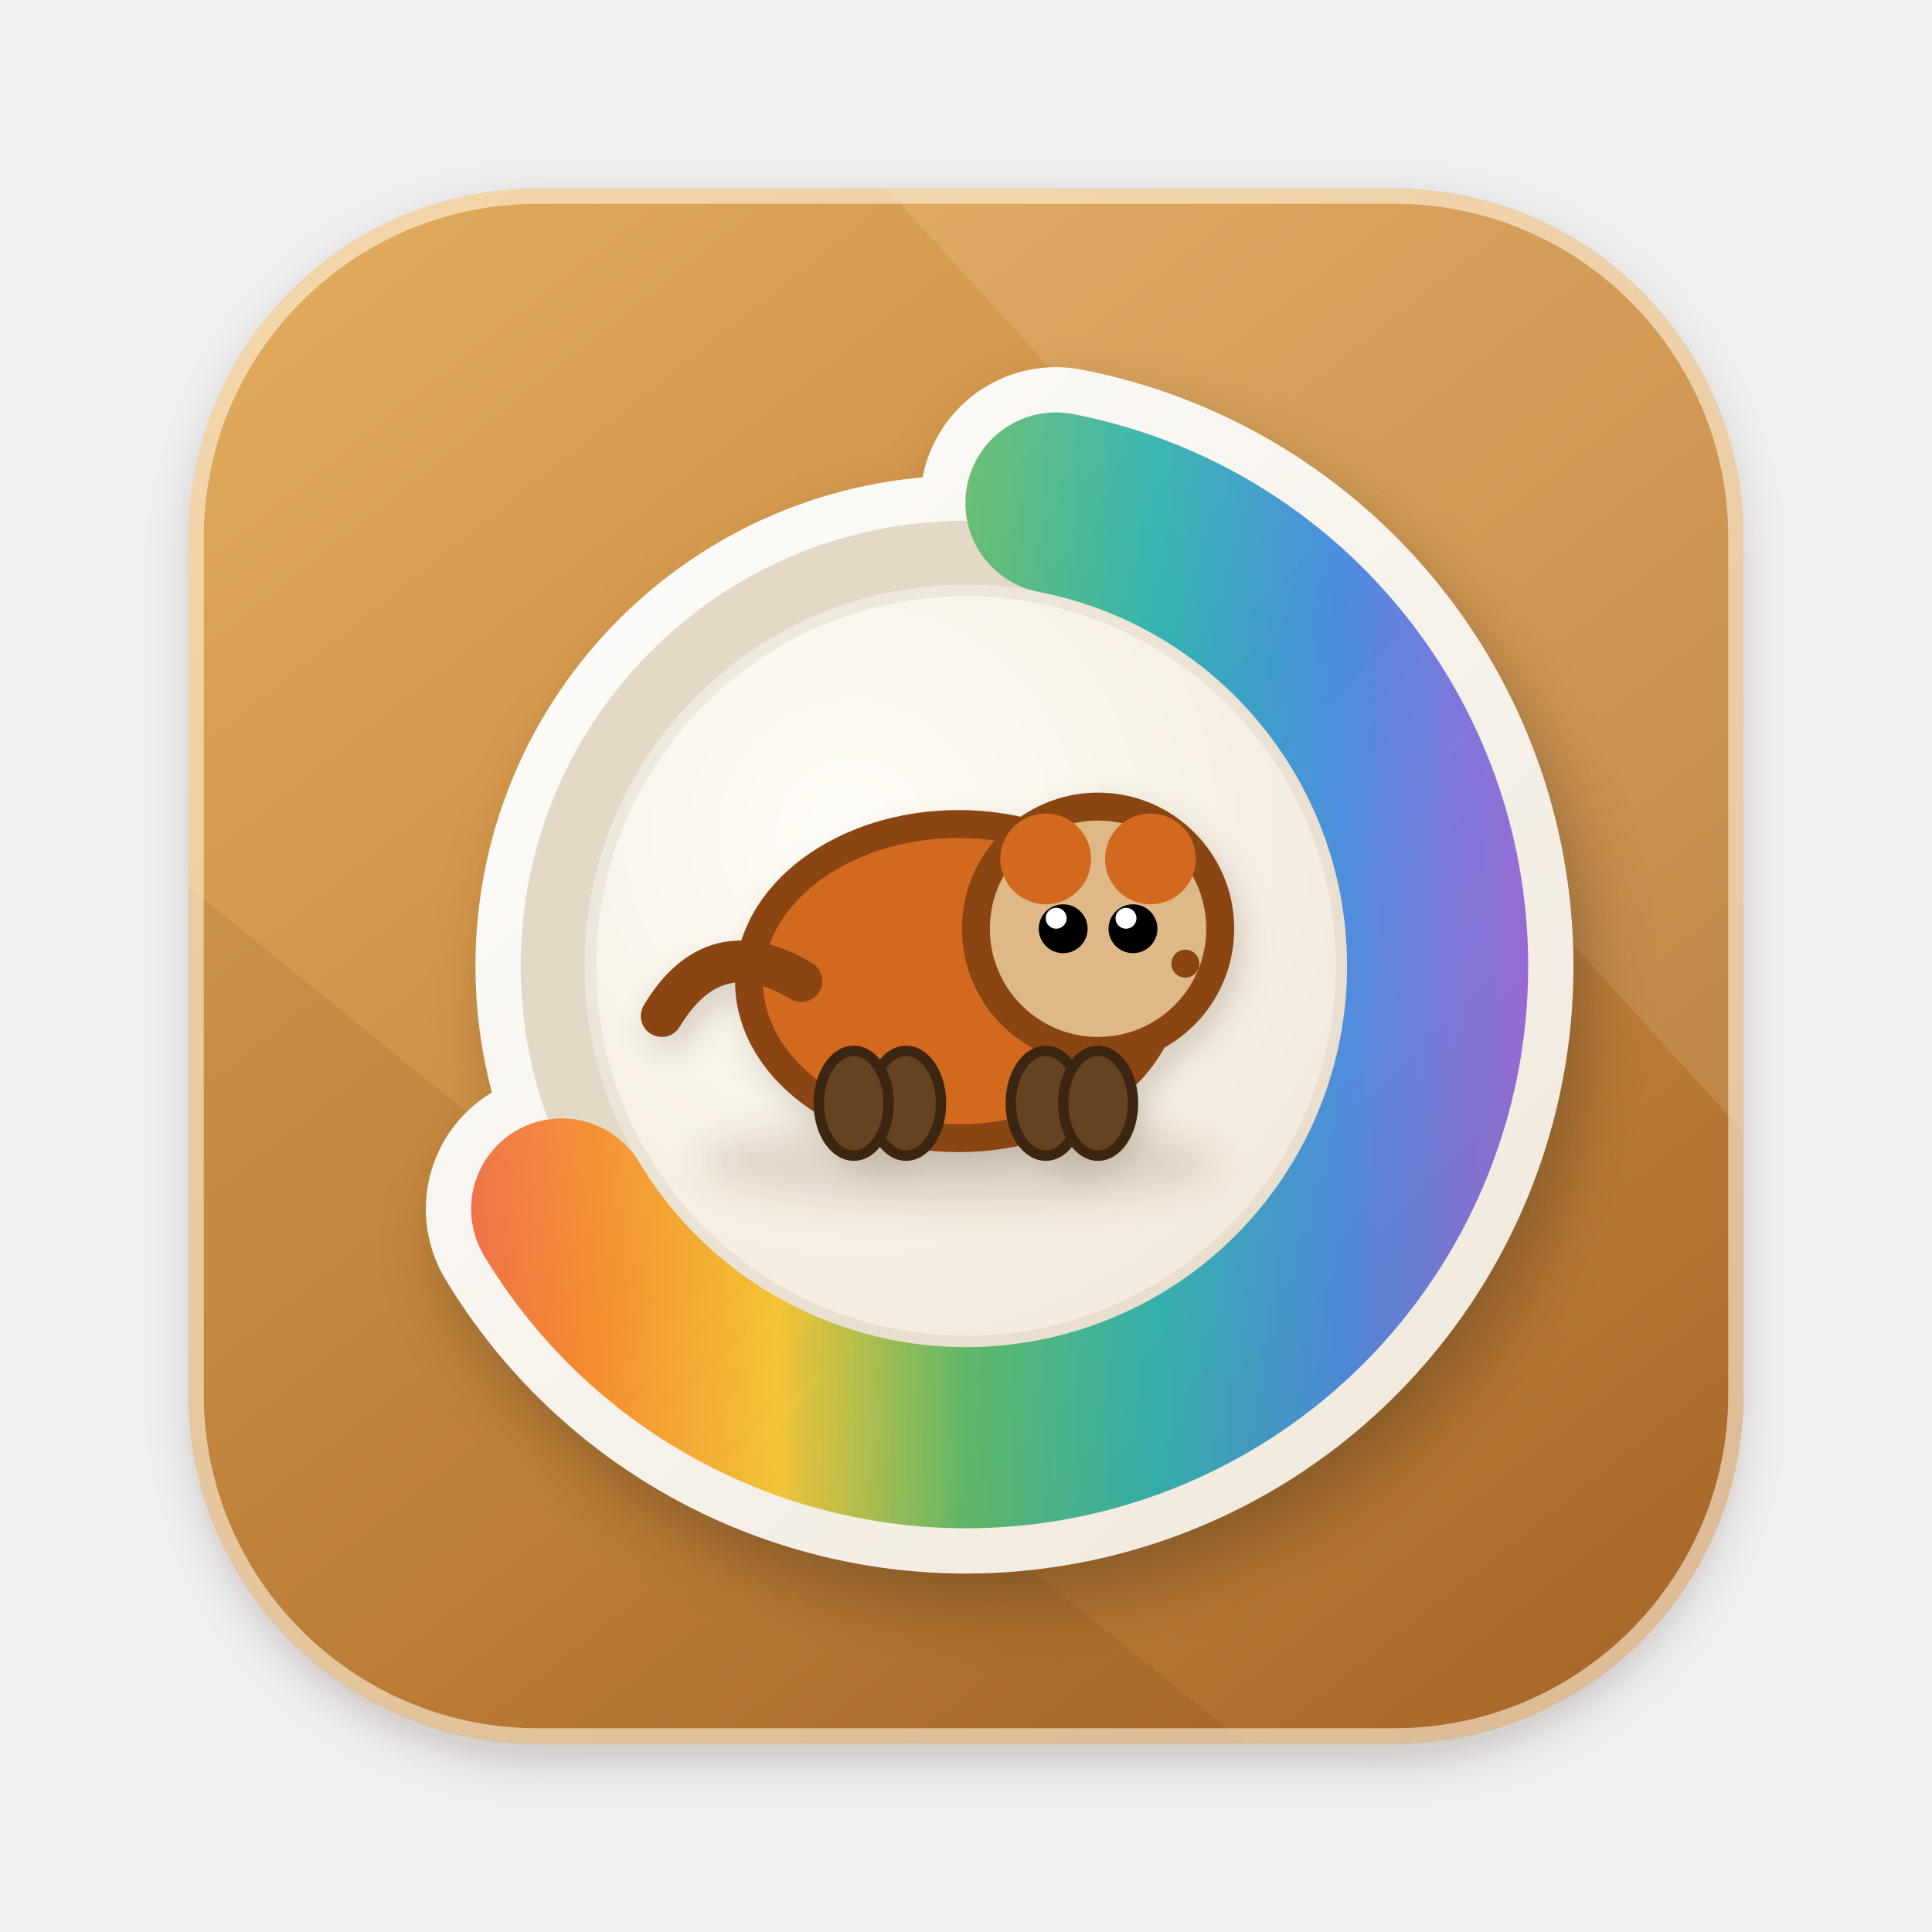
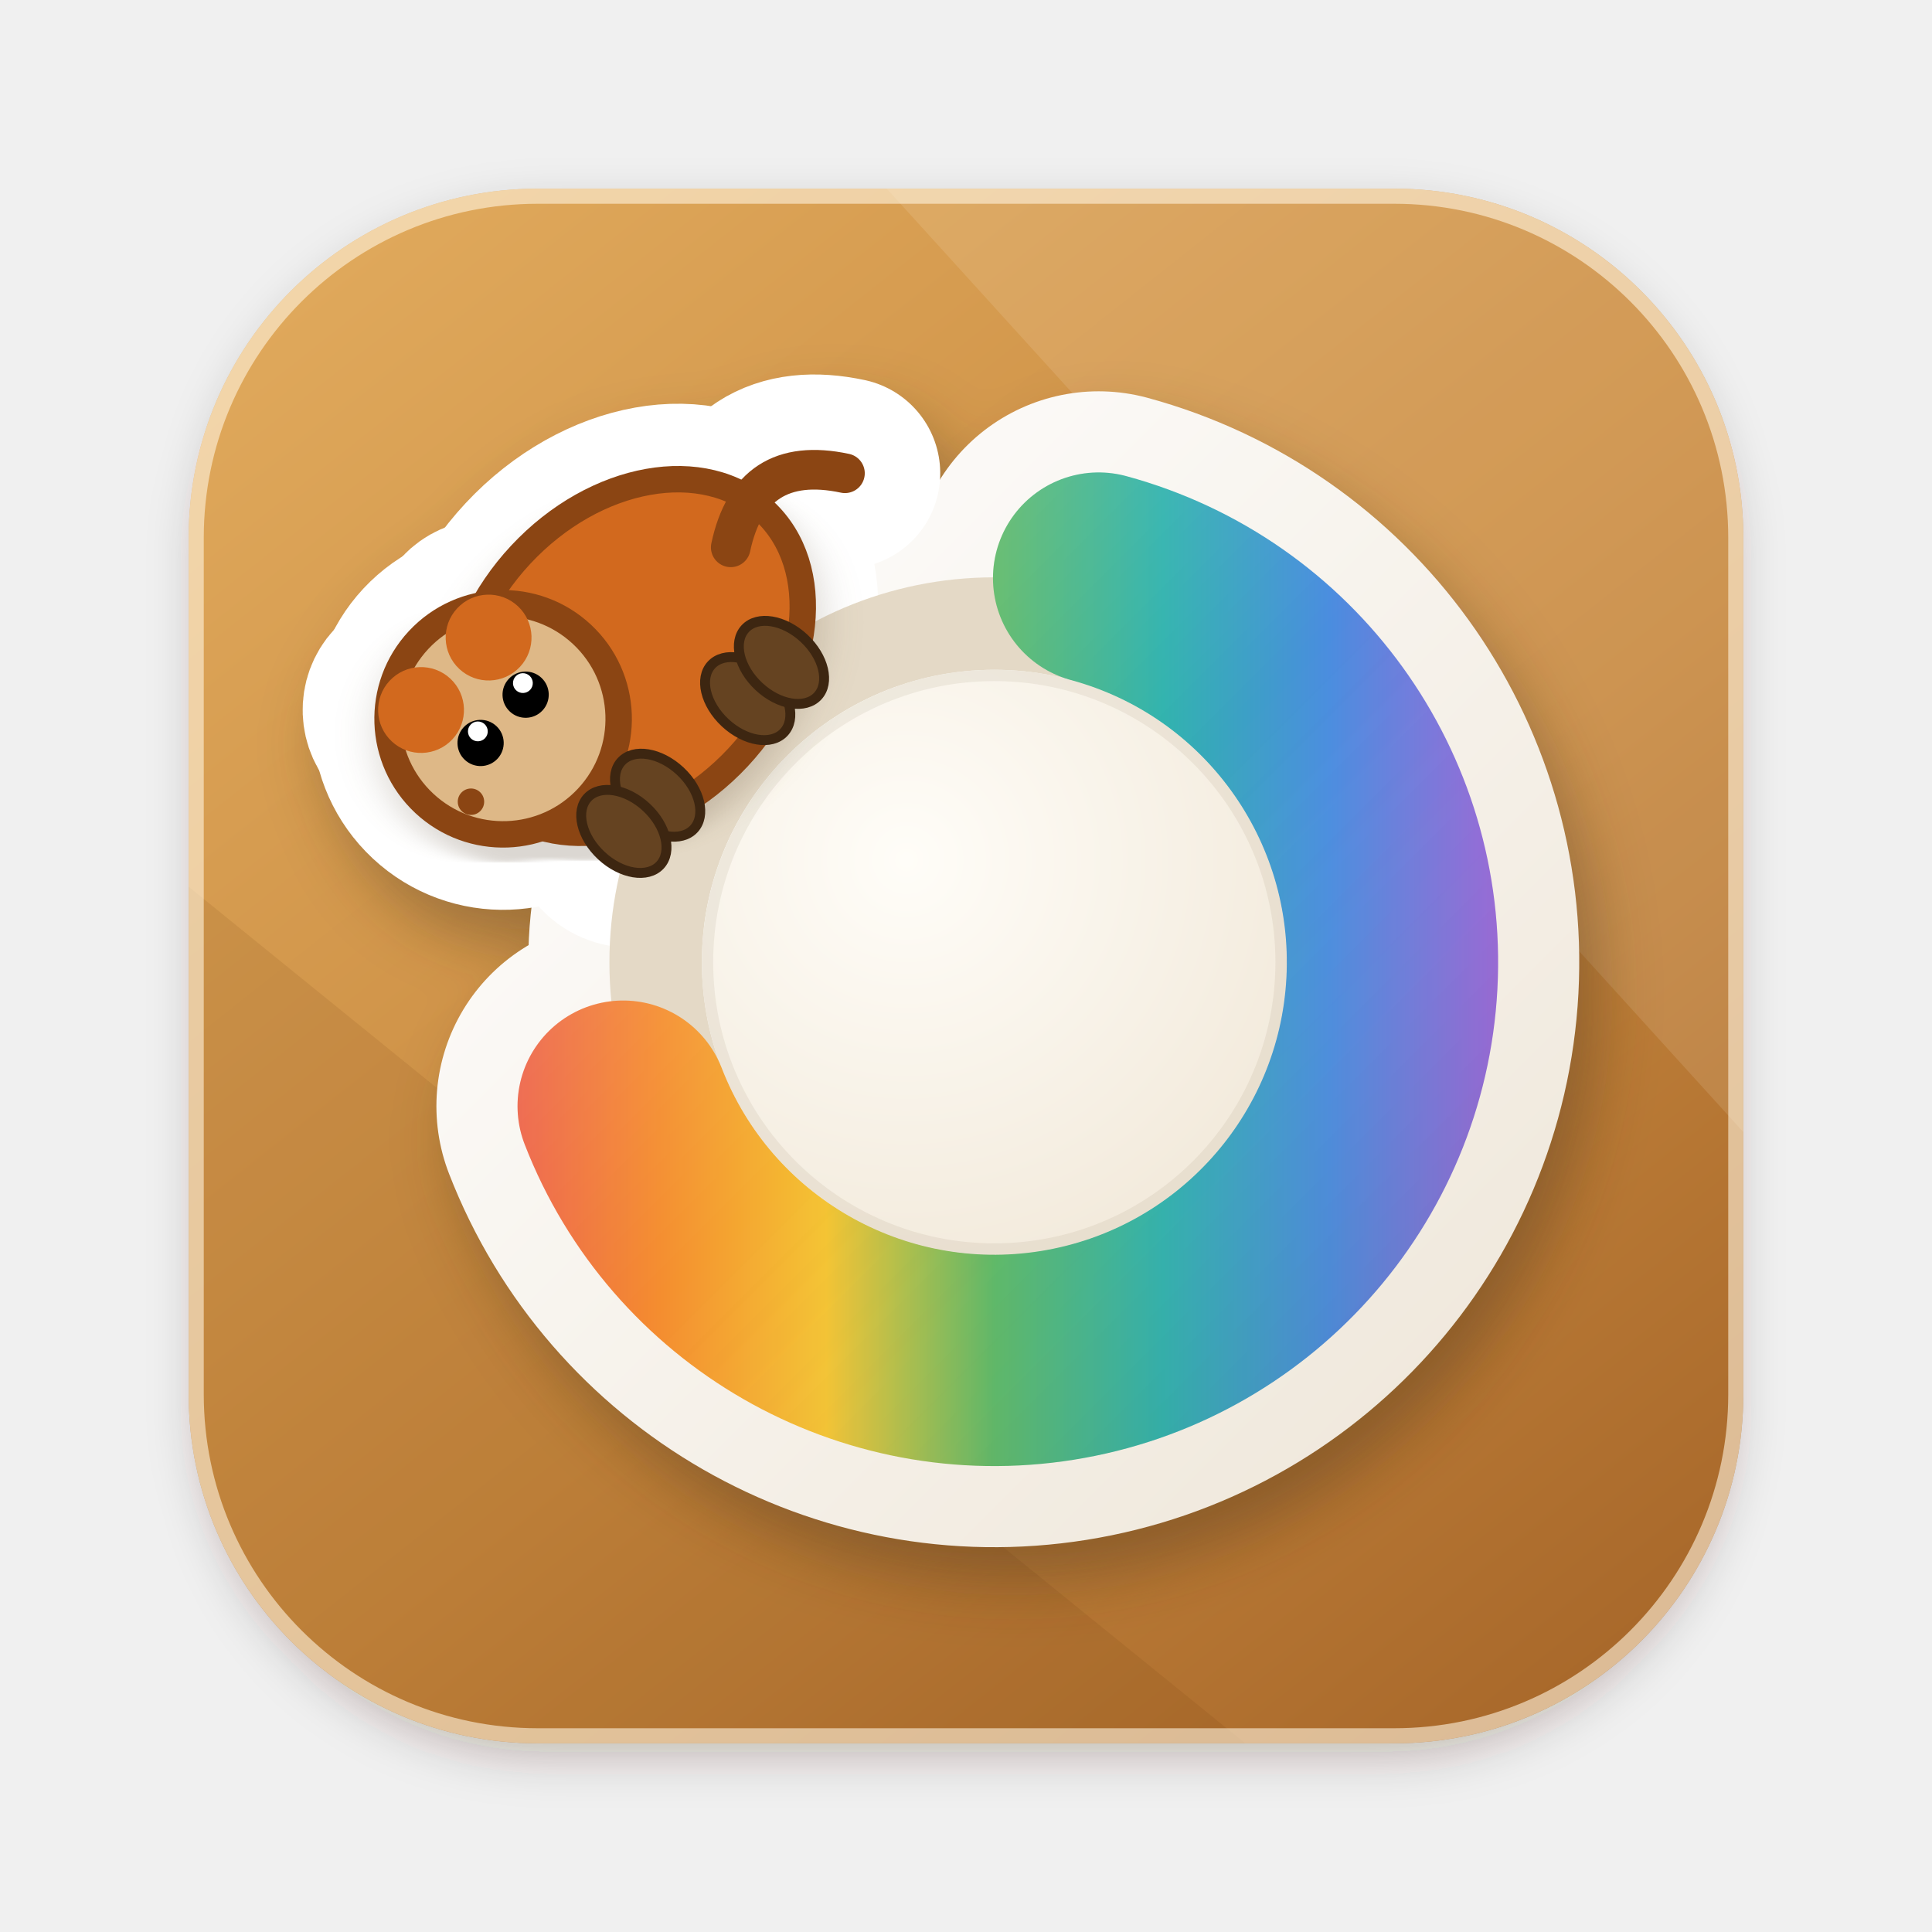
<svg xmlns="http://www.w3.org/2000/svg" viewBox="0 0 1024 1024">
  <defs>
    <linearGradient id="cw-plate" x1="0.12" y1="0.02" x2="0.88" y2="0.98">
      <stop offset="0" stop-color="#dfa85b" />
      <stop offset="0.55" stop-color="#c8893f" />
      <stop offset="1" stop-color="#a9692b" />
    </linearGradient>
    <clipPath id="cw-clip">
      <rect x="100" y="100" width="824" height="824" rx="185" />
    </clipPath>
    <filter id="cw-drop" x="-10%" y="-10%" width="120%" height="125%">
      <feGaussianBlur stdDeviation="14" />
    </filter>
    <filter id="cw-blur" x="-25%" y="-25%" width="150%" height="150%">
      <feGaussianBlur stdDeviation="16" />
    </filter>
-     <filter id="cw-soft" x="-30%" y="-100%" width="160%" height="300%">
-       <feGaussianBlur stdDeviation="9" />
-     </filter>
    <filter id="cw-hsoft" x="-30%" y="-40%" width="160%" height="180%">
      <feGaussianBlur stdDeviation="0.45" />
    </filter>
-     <linearGradient id="cw-sticker" x1="214" y1="214" x2="810" y2="810" gradientUnits="userSpaceOnUse">
+     <linearGradient id="cw-sticker" x1="260" y1="243" x2="794" y2="777" gradientUnits="userSpaceOnUse">
      <stop offset="0" stop-color="#ffffff" />
      <stop offset="1" stop-color="#efe7da" />
    </linearGradient>
-     <radialGradient id="cw-face" cx="451.4" cy="441.3" r="282.8" gradientUnits="userSpaceOnUse">
+     <radialGradient id="cw-face" cx="480.5" cy="455.8" r="217" gradientUnits="userSpaceOnUse">
      <stop offset="0" stop-color="#fffdf8" />
      <stop offset="1" stop-color="#f3ebdd" />
    </radialGradient>
-     <linearGradient id="cw-band" x1="214" y1="0" x2="810" y2="0" gradientUnits="userSpaceOnUse">
+     <linearGradient id="cw-band" x1="260" y1="0" x2="794" y2="0" gradientUnits="userSpaceOnUse">
      <stop offset="0%" stop-color="#ec5a4b" />
      <stop offset="16.7%" stop-color="#f48d2f" />
      <stop offset="33.3%" stop-color="#f4c332" />
      <stop offset="50%" stop-color="#5cb866" />
      <stop offset="66.7%" stop-color="#2fb2ad" />
      <stop offset="83.3%" stop-color="#4a8ddf" />
      <stop offset="100%" stop-color="#9868d8" />
    </linearGradient>
-     <linearGradient id="cw-bandlit" x1="214" y1="214" x2="810" y2="810" gradientUnits="userSpaceOnUse">
+     <linearGradient id="cw-bandlit" x1="260" y1="243" x2="794" y2="777" gradientUnits="userSpaceOnUse">
      <stop offset="0" stop-color="#fff" stop-opacity="0.22" />
      <stop offset="0.5" stop-color="#fff" stop-opacity="0" />
      <stop offset="1" stop-color="#2a1204" stop-opacity="0.12" />
    </linearGradient>
  </defs>
  <rect x="108" y="114" width="808" height="814" rx="182" fill="#3b2410" fill-opacity="0.3" filter="url(#cw-drop)" />
  <g clip-path="url(#cw-clip)">
    <rect x="100" y="100" width="824" height="824" fill="url(#cw-plate)" />
    <path d="M470 100L924 100L924 600Z" fill="#fff3dc" fill-opacity="0.13" />
    <path d="M100 470L100 924L660 924Z" fill="#5a2c08" fill-opacity="0.1" />
-     <g fill="#3b2a14" opacity="0.34" transform="translate(10 18)" filter="url(#cw-blur)">
-       <circle cx="512" cy="512" r="260" />
-       <path d="M559.7 266.6A250 250 0 1 1 297.7 640.8" fill="none" stroke="#3b2a14" stroke-width="144" stroke-linecap="round" />
+     <g opacity="0.34" transform="translate(10 18)" filter="url(#cw-blur)">
+       <circle cx="527" cy="510" r="247" fill="#3b2a14" />
+       <path d="M582.3 306.4A211 211 0 1 1 330.3 586.3" fill="none" stroke="#3b2a14" stroke-width="198" stroke-linecap="round" />
+       <g transform="translate(333.6 347.7) rotate(313) scale(17.5 17.5)">
+         <g fill="#3b2a14" stroke="#3b2a14" stroke-width="4.571" stroke-linejoin="round">
+           <ellipse cx="0" cy="0" rx="6" ry="4.5" />
+           <circle cx="-4" cy="-1.5" r="3.5" />
+           <circle cx="-5.5" cy="-3.5" r="1.3" />
+           <circle cx="-2.5" cy="-3.5" r="1.3" />
+           <ellipse cx="-3.25" cy="3.5" rx="1.9" ry="1.65" />
+           <ellipse cx="2.25" cy="3.5" rx="1.9" ry="1.65" />
+         </g>
+         <path d="M 4.5 0 Q 7 -1.5 8.5 1" fill="none" stroke="#3b2a14" stroke-width="5.771" stroke-linecap="round" />
+       </g>
    </g>
  </g>
  <rect x="104" y="104" width="816" height="816" rx="181" fill="none" stroke="#fff3dd" stroke-opacity="0.6" stroke-width="8" />
-   <g fill="url(#cw-sticker)">
-     <circle cx="512" cy="512" r="260" />
-     <path d="M559.7 266.6A250 250 0 1 1 297.7 640.8" fill="none" stroke="url(#cw-sticker)" stroke-width="144" stroke-linecap="round" />
+   <g>
+     <circle cx="527" cy="510" r="247" fill="url(#cw-sticker)" />
+     <path d="M582.3 306.4A211 211 0 1 1 330.3 586.3" fill="none" stroke="url(#cw-sticker)" stroke-width="198" stroke-linecap="round" />
+     <g transform="translate(333.6 347.7) rotate(313) scale(17.5 17.5)">
+       <g fill="url(#cw-sticker)" stroke="url(#cw-sticker)" stroke-width="4.571" stroke-linejoin="round">
+         <ellipse cx="0" cy="0" rx="6" ry="4.5" />
+         <circle cx="-4" cy="-1.5" r="3.5" />
+         <circle cx="-5.5" cy="-3.5" r="1.3" />
+         <circle cx="-2.5" cy="-3.5" r="1.3" />
+         <ellipse cx="-3.25" cy="3.5" rx="1.9" ry="1.65" />
+         <ellipse cx="2.25" cy="3.5" rx="1.9" ry="1.65" />
+       </g>
+       <path d="M 4.5 0 Q 7 -1.5 8.5 1" fill="none" stroke="url(#cw-sticker)" stroke-width="5.771" stroke-linecap="round" />
+     </g>
  </g>
-   <circle cx="512" cy="512" r="219" fill="none" stroke="#e4d9c6" stroke-width="34" />
-   <circle cx="512" cy="512" r="202" fill="url(#cw-face)" />
-   <circle cx="512" cy="512" r="199" fill="none" stroke="#6e4c2e" stroke-opacity="0.08" stroke-width="6" />
-   <path d="M559.7 266.6A250 250 0 1 1 297.7 640.8" fill="none" stroke="url(#cw-band)" stroke-width="96" stroke-linecap="round" />
-   <path d="M559.7 266.6A250 250 0 1 1 297.7 640.8" fill="none" stroke="url(#cw-bandlit)" stroke-width="96" stroke-linecap="round" />
-   <ellipse cx="508" cy="616.2" rx="136.9" ry="24.1" fill="#6b4a26" fill-opacity="0.16" filter="url(#cw-soft)" />
-   <g transform="translate(508 520) scale(-18.5 18.5)">
+   <circle cx="527" cy="510" r="179.5" fill="none" stroke="#e4d9c6" stroke-width="49" />
+   <circle cx="527" cy="510" r="155" fill="url(#cw-face)" />
+   <circle cx="527" cy="510" r="152" fill="none" stroke="#6e4c2e" stroke-opacity="0.08" stroke-width="6" />
+   <path d="M582.3 306.4A211 211 0 1 1 330.3 586.3" fill="none" stroke="url(#cw-band)" stroke-width="112" stroke-linecap="round" />
+   <path d="M582.3 306.4A211 211 0 1 1 330.3 586.3" fill="none" stroke="url(#cw-bandlit)" stroke-width="112" stroke-linecap="round" />
+   <g transform="translate(333.6 347.7) rotate(313) scale(17.5 17.5)">
    <g transform="translate(-0.25 0.4)" fill="#5b4a32" opacity="0.22" filter="url(#cw-hsoft)">
      <ellipse cx="0" cy="0" rx="6.4" ry="4.9" />
      <circle cx="-4" cy="-1.5" r="3.9" />
-       <ellipse cx="-3.25" cy="3.5" rx="1.9" ry="1.65" />
-       <ellipse cx="2.25" cy="3.5" rx="1.9" ry="1.65" />
-       <path d="M 4.5 0 Q 7 -1.5 8.5 1" stroke="#5b4a32" stroke-width="1.2" fill="none" stroke-linecap="round" />
    </g>
    <ellipse cx="0" cy="0" rx="6" ry="4.5" fill="#D2691E" stroke="#8B4513" stroke-width="0.8" />
    <circle cx="-4" cy="-1.5" r="3.5" fill="#DEB887" stroke="#8B4513" stroke-width="0.8" />
    <circle cx="-5.5" cy="-3.5" r="1.3" fill="#D2691E" />
    <circle cx="-2.5" cy="-3.5" r="1.3" fill="#D2691E" />
    <circle cx="-5" cy="-1.5" r="0.7" fill="#000" />
    <circle cx="-3" cy="-1.5" r="0.7" fill="#000" />
    <circle cx="-4.8" cy="-1.8" r="0.3" fill="#fff" />
    <circle cx="-2.8" cy="-1.8" r="0.3" fill="#fff" />
    <circle cx="-6.5" cy="-0.5" r="0.4" fill="#8B4513" />
    <g>
      <ellipse cx="-2.5" cy="3.5" rx="1" ry="1.5" fill="#654321" stroke="#3D2611" stroke-width="0.3" />
      <ellipse cx="-4" cy="3.5" rx="1" ry="1.5" fill="#654321" stroke="#3D2611" stroke-width="0.3" />
      <ellipse cx="1.5" cy="3.5" rx="1" ry="1.5" fill="#654321" stroke="#3D2611" stroke-width="0.3" />
      <ellipse cx="3" cy="3.5" rx="1" ry="1.5" fill="#654321" stroke="#3D2611" stroke-width="0.3" />
    </g>
    <path d="M 4.5 0 Q 7 -1.5 8.5 1" stroke="#8B4513" stroke-width="1.2" fill="none" stroke-linecap="round" />
  </g>
</svg>
